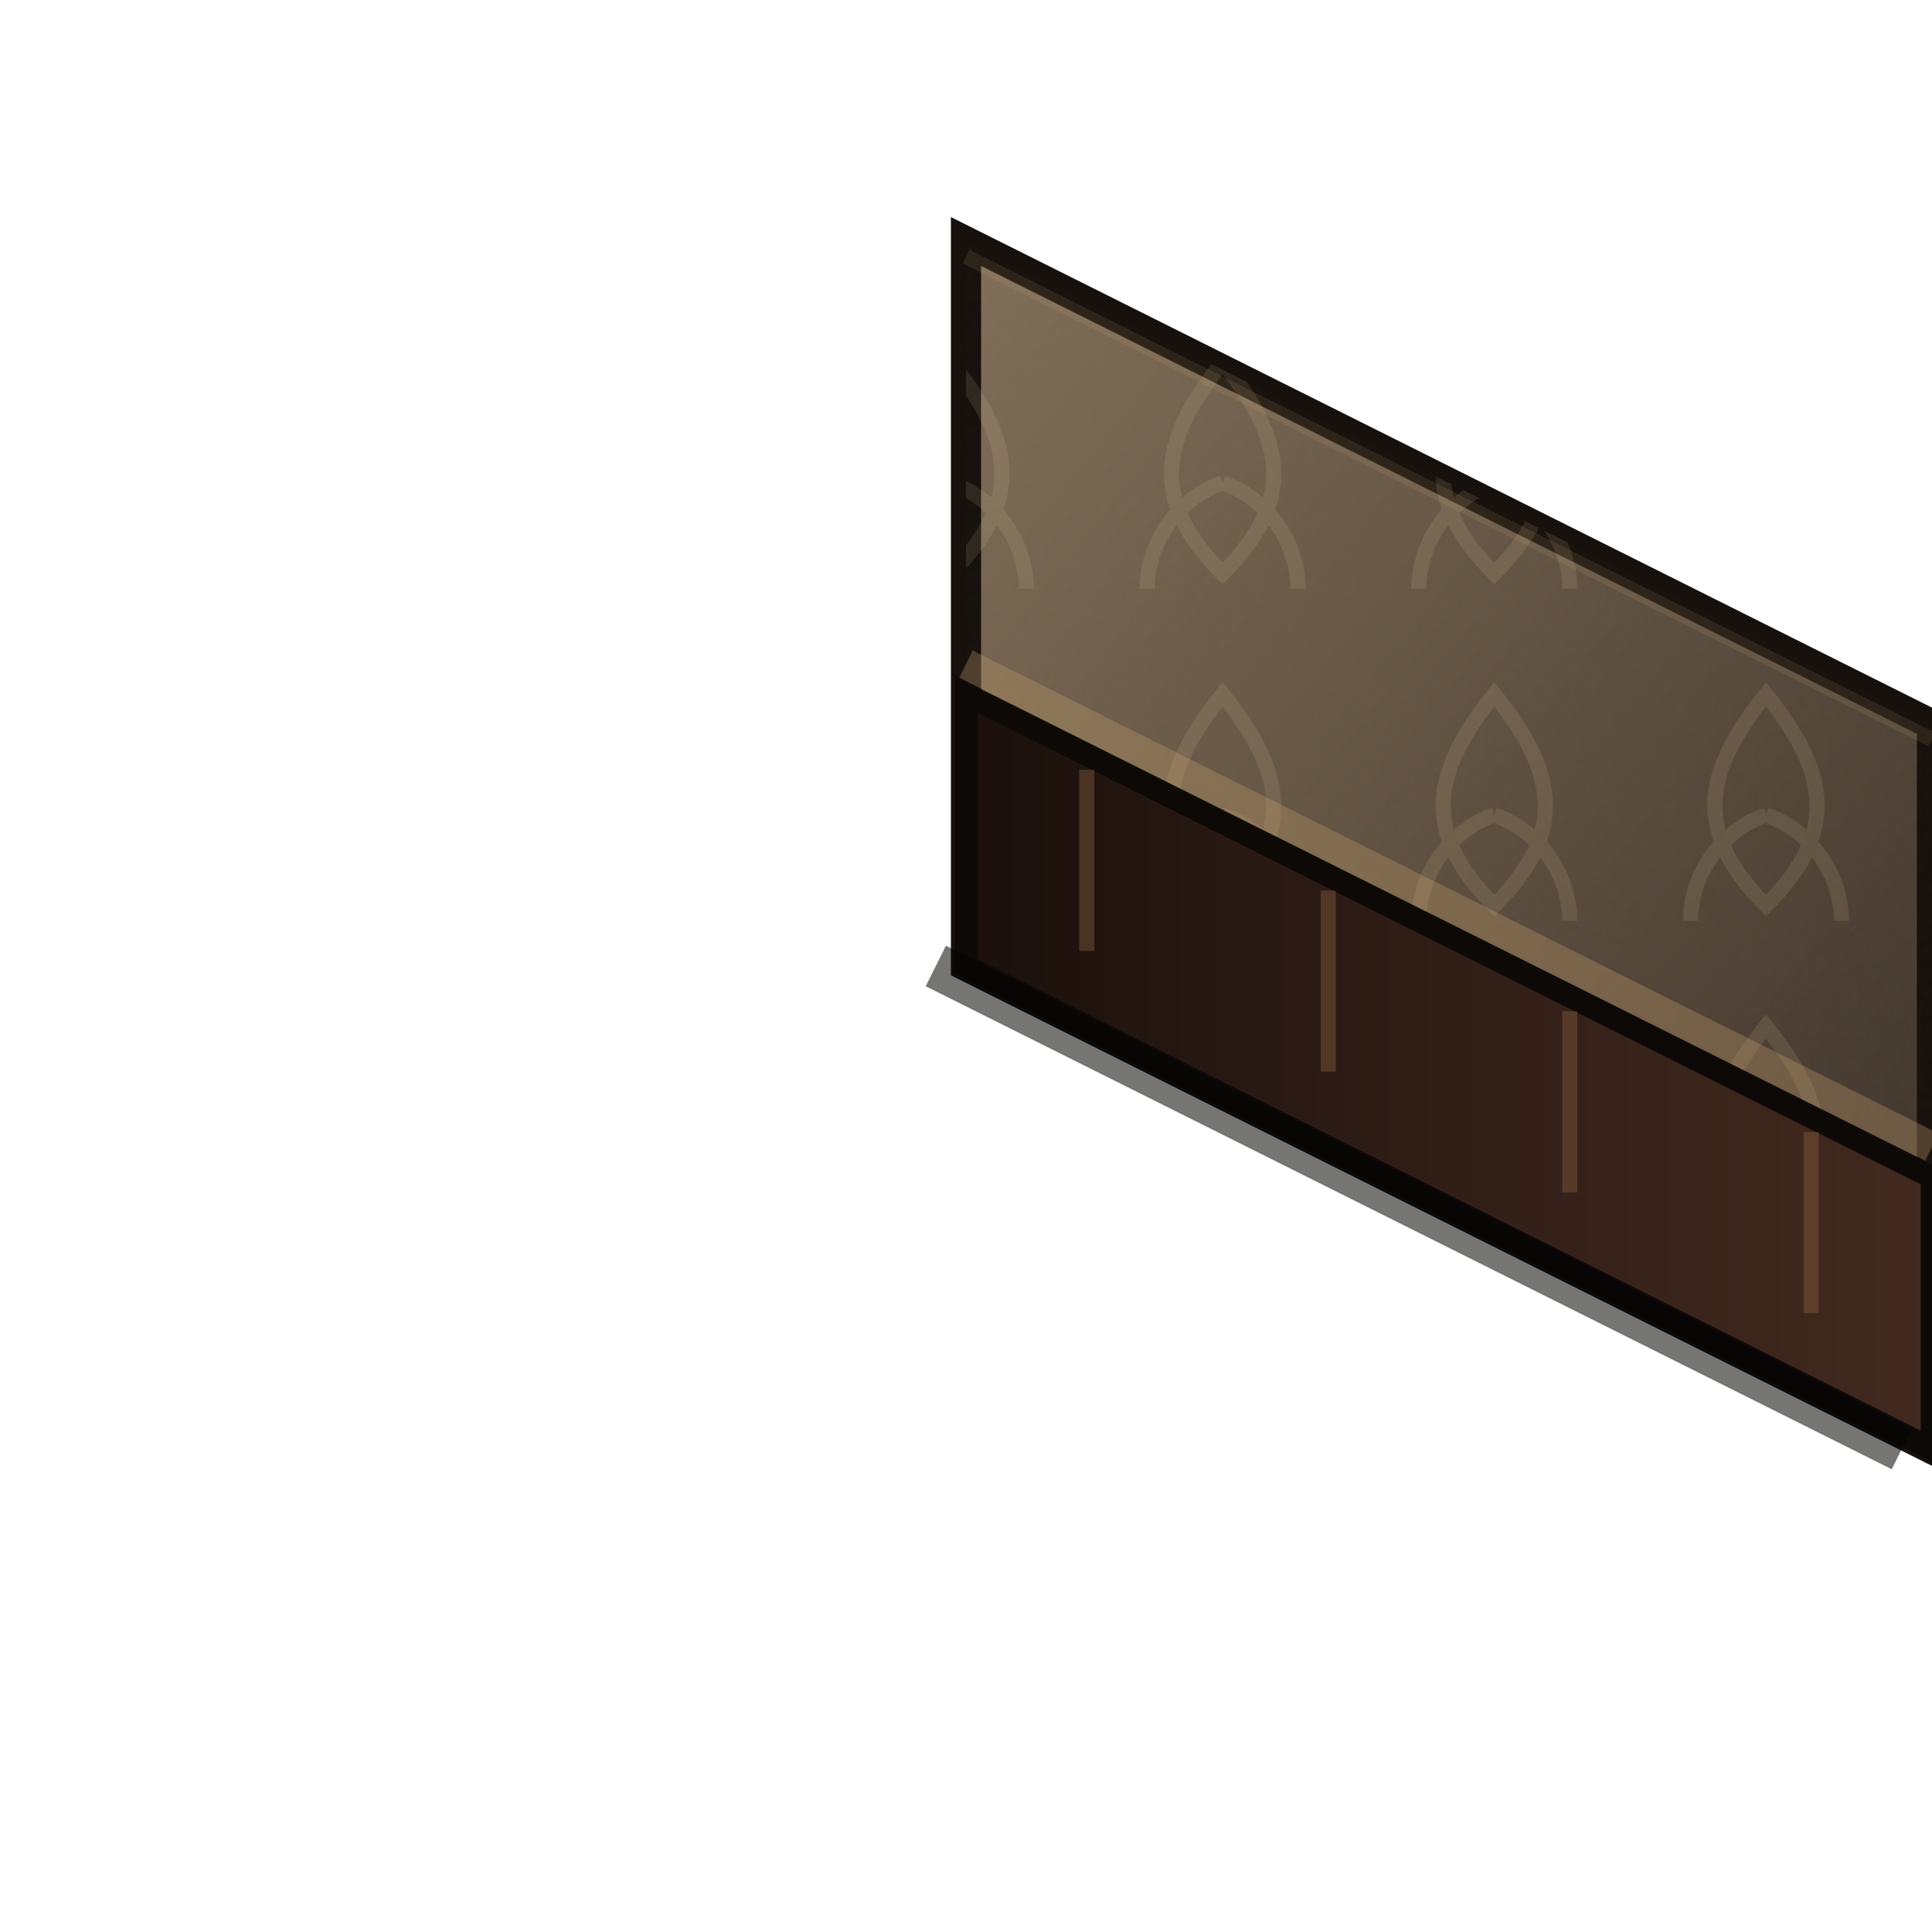
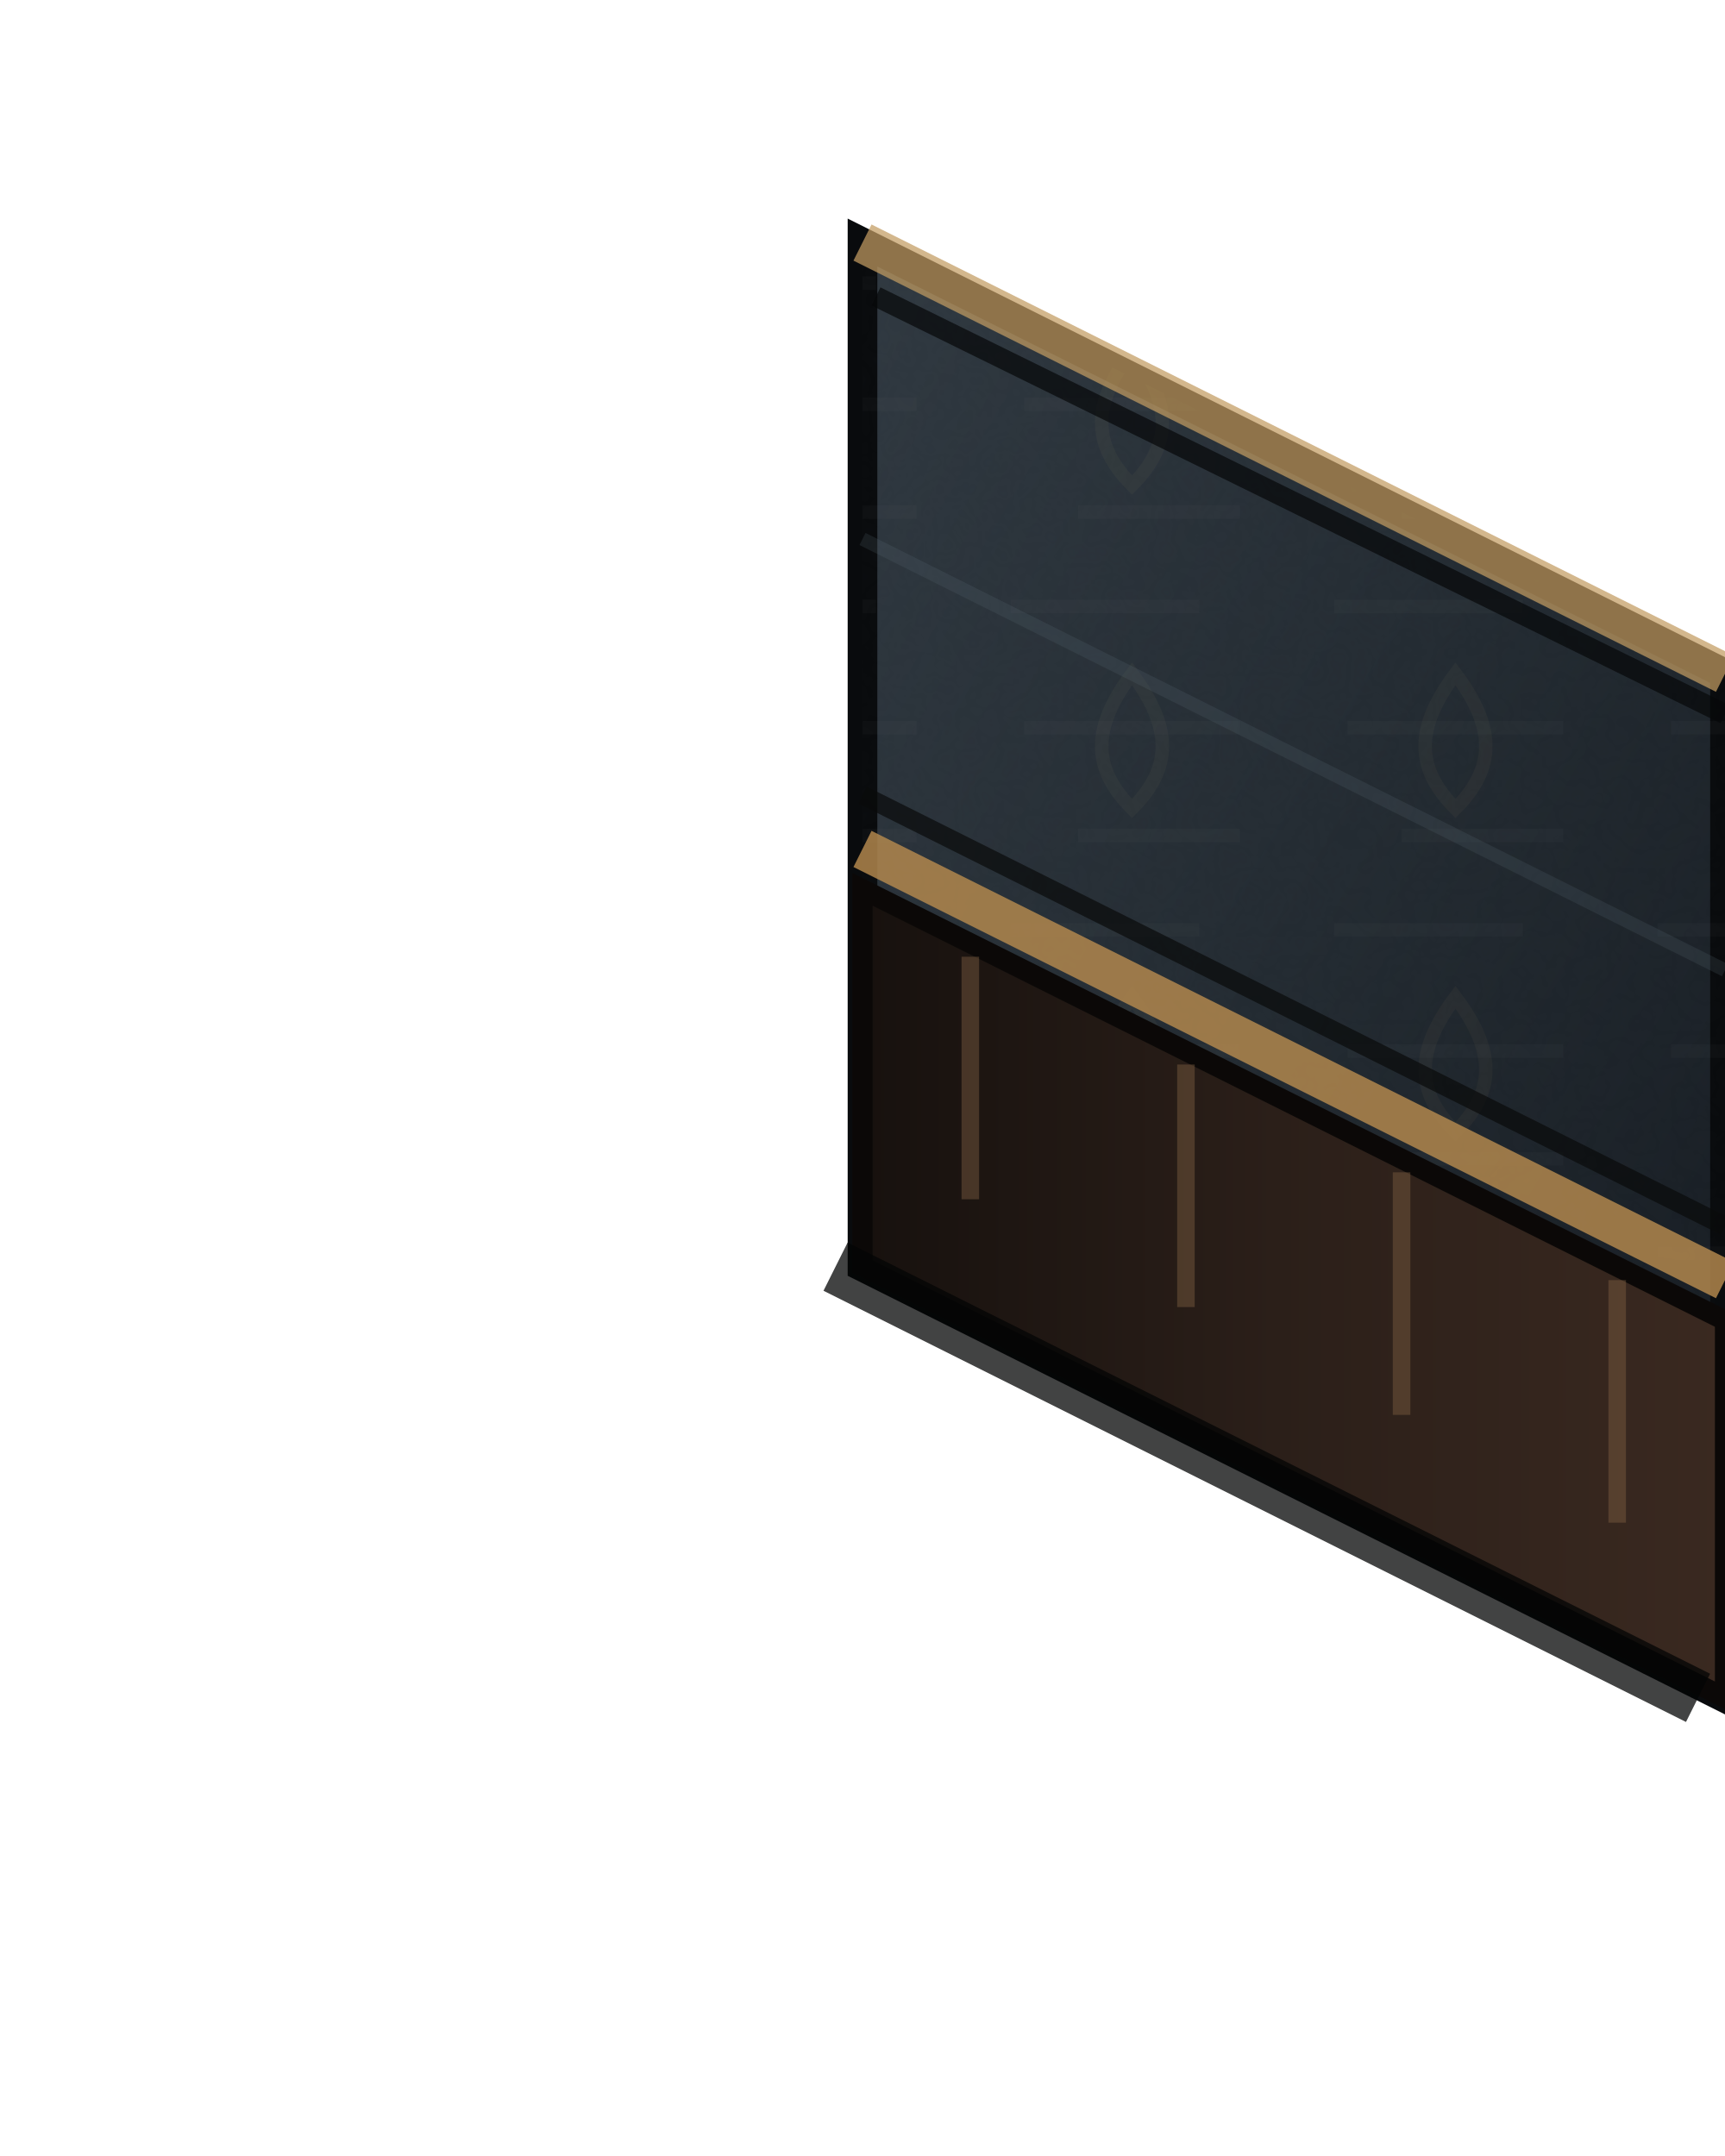
- <svg xmlns="http://www.w3.org/2000/svg" width="128" height="128" viewBox="0 0 128 128">
+ <svg xmlns="http://www.w3.org/2000/svg" width="128" height="160" viewBox="0 0 128 160">
  <defs>
    <linearGradient id="paper" x1="0" y1="0" x2="1" y2="1">
-       <stop stop-color="#806f59" />
-       <stop offset=".5" stop-color="#5e5041" />
-       <stop offset="1" stop-color="#3a3028" />
+       <stop stop-color="#303941" />
+       <stop offset=".46" stop-color="#242c33" />
+       <stop offset="1" stop-color="#151a20" />
    </linearGradient>
    <linearGradient id="wood" x1="0" y1="0" x2="1" y2="0">
-       <stop stop-color="#1b100c" />
-       <stop offset=".45" stop-color="#2f1d16" />
-       <stop offset="1" stop-color="#422a1f" />
+       <stop stop-color="#17110e" />
+       <stop offset=".48" stop-color="#2b1f19" />
+       <stop offset="1" stop-color="#3a2920" />
    </linearGradient>
-     <pattern id="damask" width="18" height="22" patternUnits="userSpaceOnUse">
-       <path d="M9 2c4 5 5 9 0 14C4 11 5 7 9 2Zm0 8c-3 1-5 4-5 7m5-7c3 1 5 4 5 7" fill="none" stroke="#ead2a2" stroke-opacity=".12" stroke-width="1" />
+     <pattern id="paperGrain" width="24" height="24" patternUnits="userSpaceOnUse">
+       <path d="M4 6h16M8 14h12M3 21h14" stroke="#90a0aa" stroke-opacity=".035" stroke-width="1" />
+       <path d="M12 2c3 4 3 7 0 10-3-3-3-6 0-10Z" fill="none" stroke="#d1b37b" stroke-opacity=".045" />
    </pattern>
    <filter id="grain">
-       <feTurbulence baseFrequency=".8" numOctaves="2" seed="7" />
-       <feColorMatrix values="0 0 0 0 .34 0 0 0 0 .25 0 0 0 0 .18 0 0 0 .15 0" />
+       <feTurbulence baseFrequency=".62" numOctaves="2" seed="21" />
+       <feColorMatrix values="0 0 0 0 .15 0 0 0 0 .18 0 0 0 0 .2 0 0 0 .13 0" />
    </filter>
    <clipPath id="wall">
-       <path d="M64 64 128 96 128 48 64 16Z" />
+       <path d="M64 94 128 126 128 50 64 18Z" />
    </clipPath>
  </defs>
-   <path d="M64 64 128 96 128 48 64 16Z" fill="url(#paper)" stroke="#17110d" stroke-width="2" />
+   <path d="M64 94 128 126 128 50 64 18Z" fill="url(#paper)" stroke="#090b0d" stroke-width="2.2" />
  <g clip-path="url(#wall)">
-     <rect x="62" y="15" width="66" height="82" fill="url(#damask)" />
-     <rect x="60" width="70" height="100" filter="url(#grain)" opacity=".16" />
+     <rect x="62" y="15" width="68" height="116" fill="url(#paperGrain)" />
+     <rect x="60" y="14" width="72" height="120" filter="url(#grain)" opacity=".18" />
  </g>
-   <path d="M64 46 128 78v18L64 64Z" fill="url(#wood)" stroke="#0d0907" stroke-width="1.5" />
-   <path d="M72 51v12M88 59v12M104 67v12M120 75v12" stroke="#8b6340" stroke-opacity=".40" />
-   <path d="M64 44 128 76" stroke="#c6a16c" stroke-opacity=".32" stroke-width="2" />
-   <path d="M64 17 128 49" stroke="#d3b27c" stroke-opacity=".12" />
-   <path d="M62 64 126 96" stroke="#050403" stroke-opacity=".55" stroke-width="3" />
+   <path d="M64 66 128 98v28L64 94Z" fill="url(#wood)" stroke="#0b0807" stroke-width="1.5" />
+   <path d="M64 63 128 95" stroke="#b58a4e" stroke-opacity=".82" stroke-width="3" />
+   <path d="M64 59 128 91" stroke="#090a0b" stroke-opacity=".7" stroke-width="1.4" />
+   <path d="M72 71v18M88 79v18M104 87v18M120 95v18" stroke="#806043" stroke-opacity=".44" stroke-width="1.3" />
+   <path d="M64 18 128 50" stroke="#c29b61" stroke-opacity=".72" stroke-width="3" />
+   <path d="M65 22 128 53" stroke="#070809" stroke-opacity=".7" stroke-width="1.5" />
+   <path d="M64 40 128 72" stroke="#63707a" stroke-opacity=".18" />
+   <path d="M62 94 126 126" stroke="#030404" stroke-opacity=".75" stroke-width="4" />
</svg>
